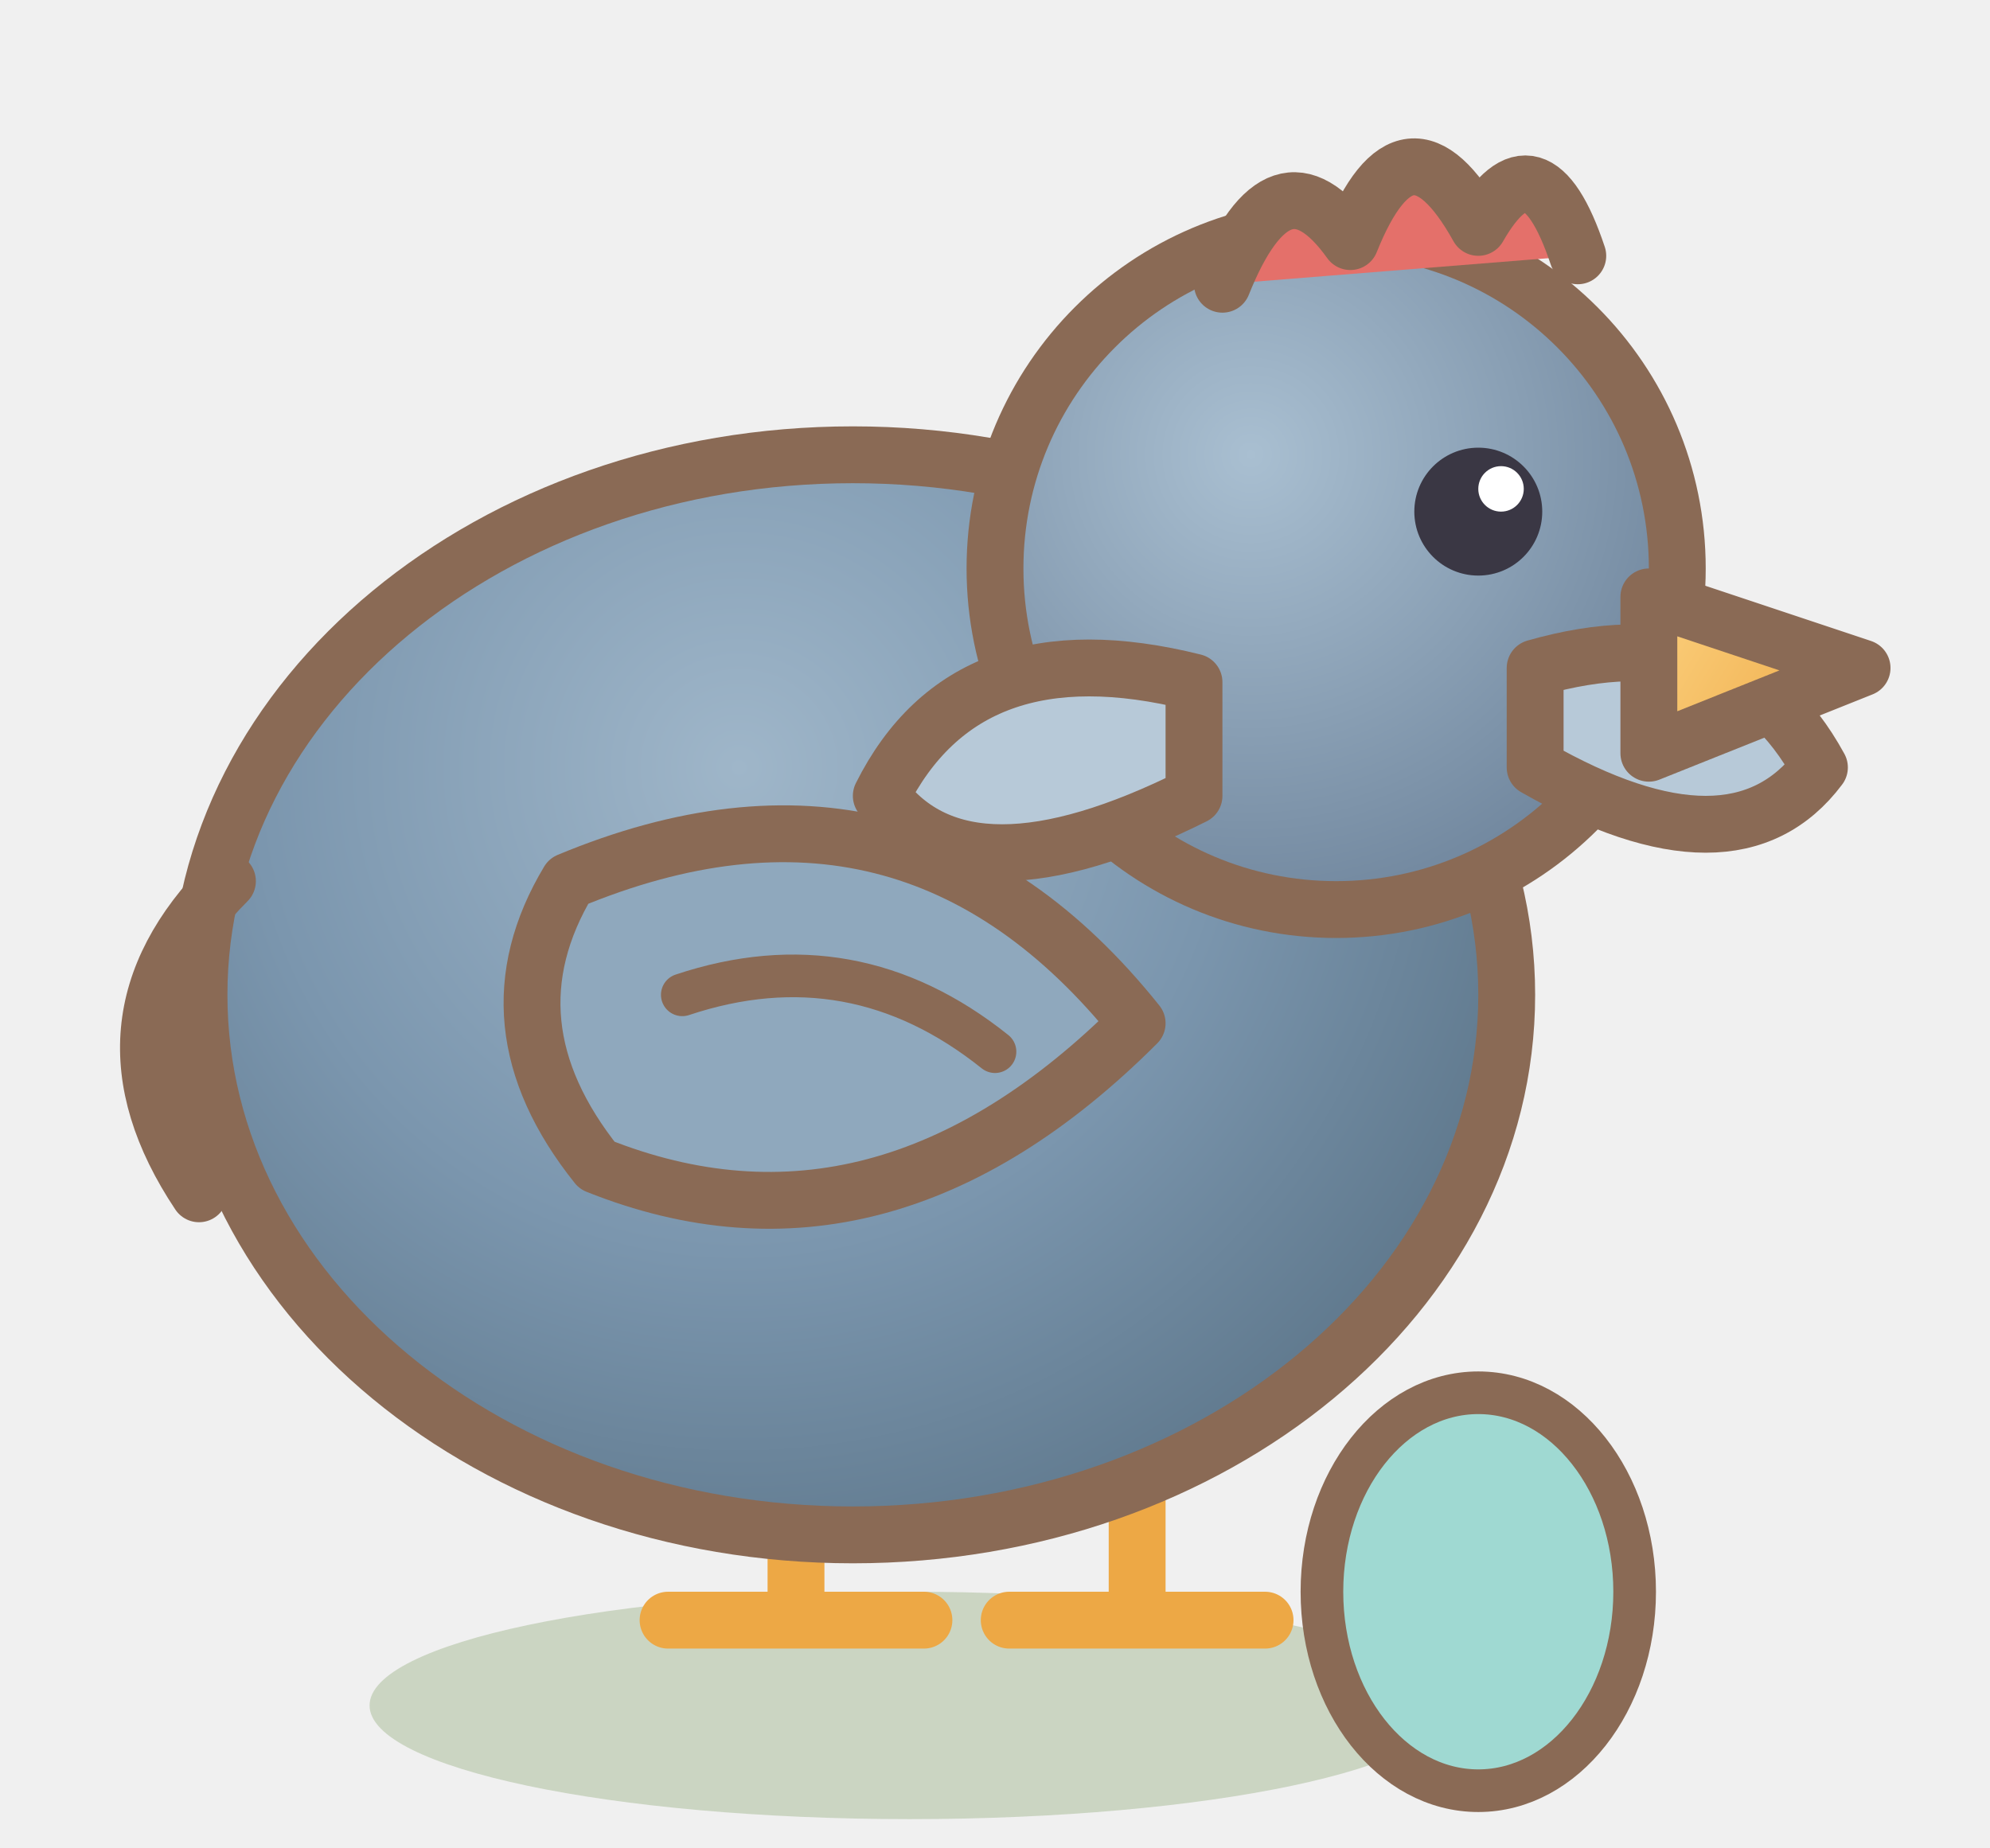
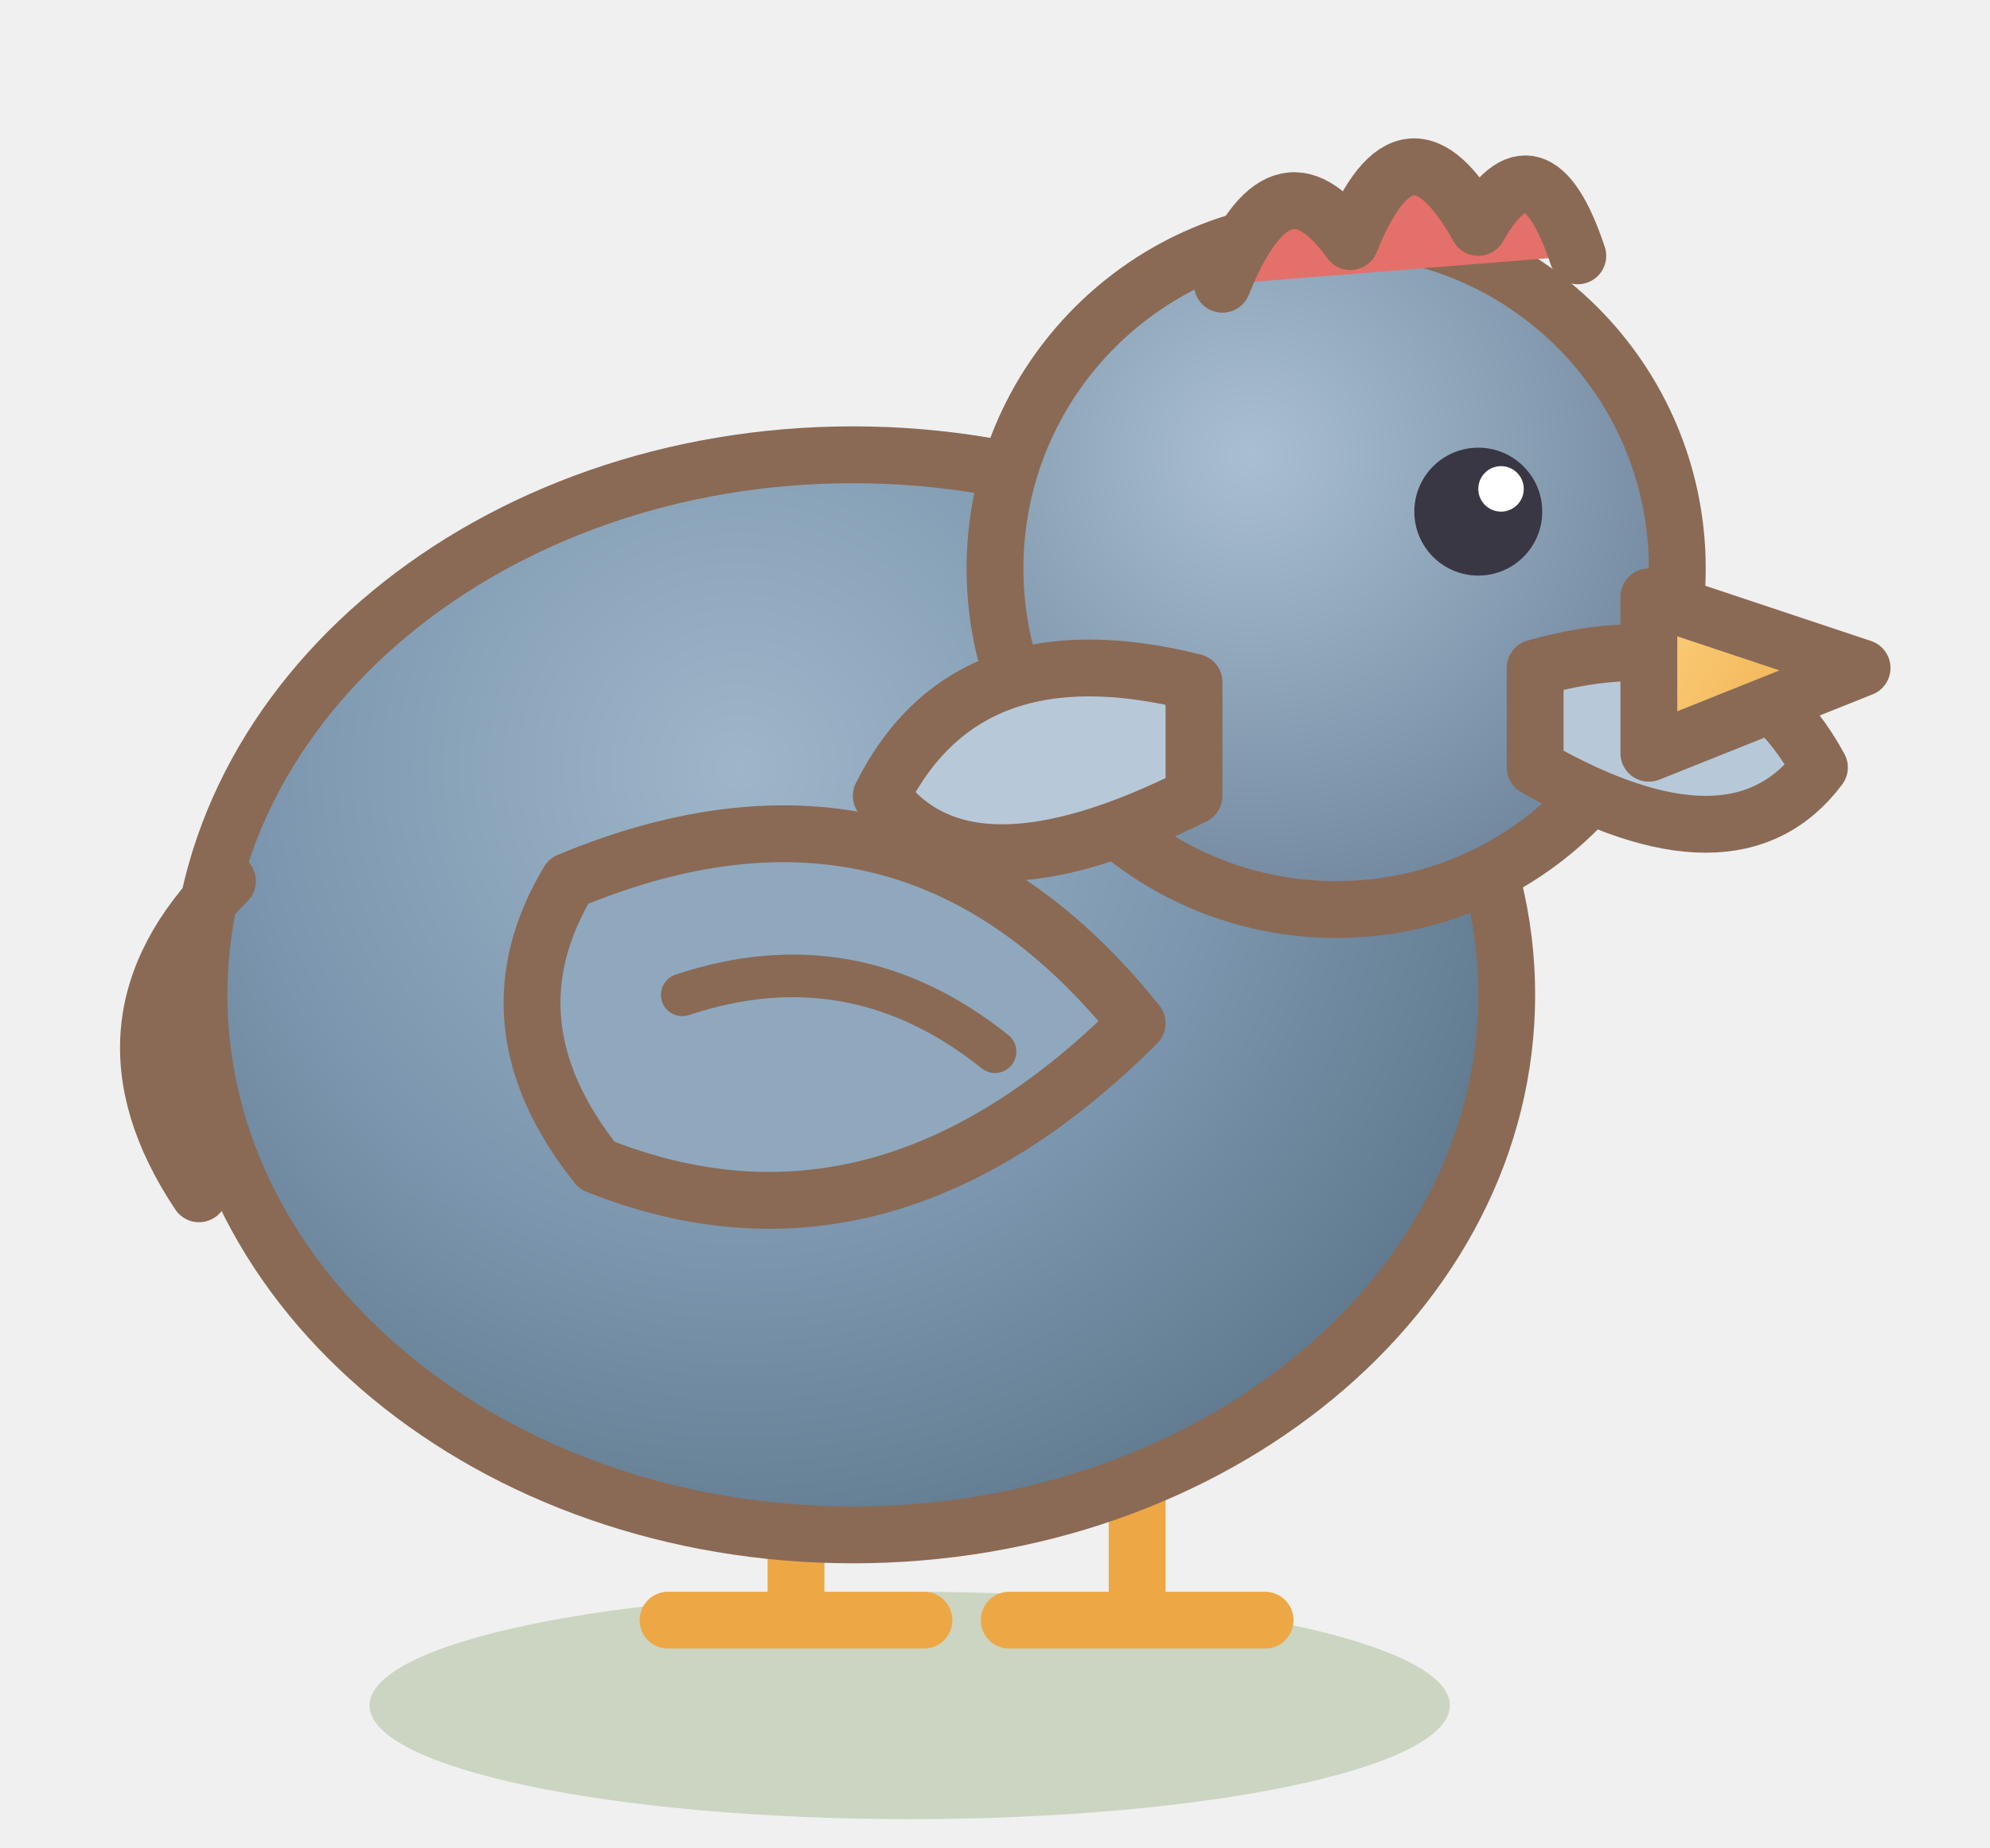
<svg xmlns="http://www.w3.org/2000/svg" width="140" height="130" viewBox="0 0 140 130">
  <defs>
    <radialGradient id="haBody" cx="52" cy="54" r="62" gradientUnits="userSpaceOnUse">
      <stop offset="0" stop-color="#9FB6C9" />
      <stop offset="0.55" stop-color="#7B96AE" />
      <stop offset="1" stop-color="#5C7589" />
    </radialGradient>
    <radialGradient id="haHead" cx="88" cy="32" r="32" gradientUnits="userSpaceOnUse">
      <stop offset="0" stop-color="#A9BFD1" />
      <stop offset="1" stop-color="#7389A0" />
    </radialGradient>
    <linearGradient id="haBeak" x1="112" y1="40" x2="132" y2="52" gradientUnits="userSpaceOnUse">
      <stop offset="0" stop-color="#FFD98A" />
      <stop offset="1" stop-color="#EDA845" />
    </linearGradient>
  </defs>
  <g stroke="#8A6A55" stroke-width="4" stroke-linejoin="round" stroke-linecap="round">
    <ellipse cx="64" cy="120" rx="38" ry="8" fill="#6B8F4E" fill-opacity="0.28" stroke="none" />
    <path d="M56 100v14M56 114h-9M56 114h9" stroke="#EDA845" />
    <path d="M80 100v14M80 114h-9M80 114h9" stroke="#EDA845" />
    <ellipse cx="60" cy="70" rx="46" ry="38" fill="url(#haBody)" />
    <path d="M16 62q-10 10-2 22" fill="none" stroke-width="4" />
    <path d="M40 62Q64 52 80 72Q62 90 42 82Q34 72 40 62Z" fill="#8FA8BD" />
    <path d="M48 70Q60 66 70 74" fill="none" stroke-width="3" />
    <circle cx="94" cy="40" r="24" fill="url(#haHead)" />
    <path d="M84 56q-16 8-22 0q6-12 22-8Z" fill="#B7C9D8" />
    <path d="M108 54q14 8 20 0q-6-11-20-7Z" fill="#B7C9D8" />
    <path d="M86 20q4-10 9-3q4-10 9-1q4-7 7 2" fill="#E4706A" />
    <path d="M116 42l15 5-15 6Z" fill="url(#haBeak)" />
    <circle cx="104" cy="36" r="4.5" fill="#3A3744" stroke="none" />
    <circle cx="105.6" cy="34.4" r="1.6" fill="#FFFFFF" stroke="none" />
-     <ellipse cx="104" cy="112" rx="11" ry="14" fill="#9FD9D2" stroke-width="3" />
  </g>
</svg>
